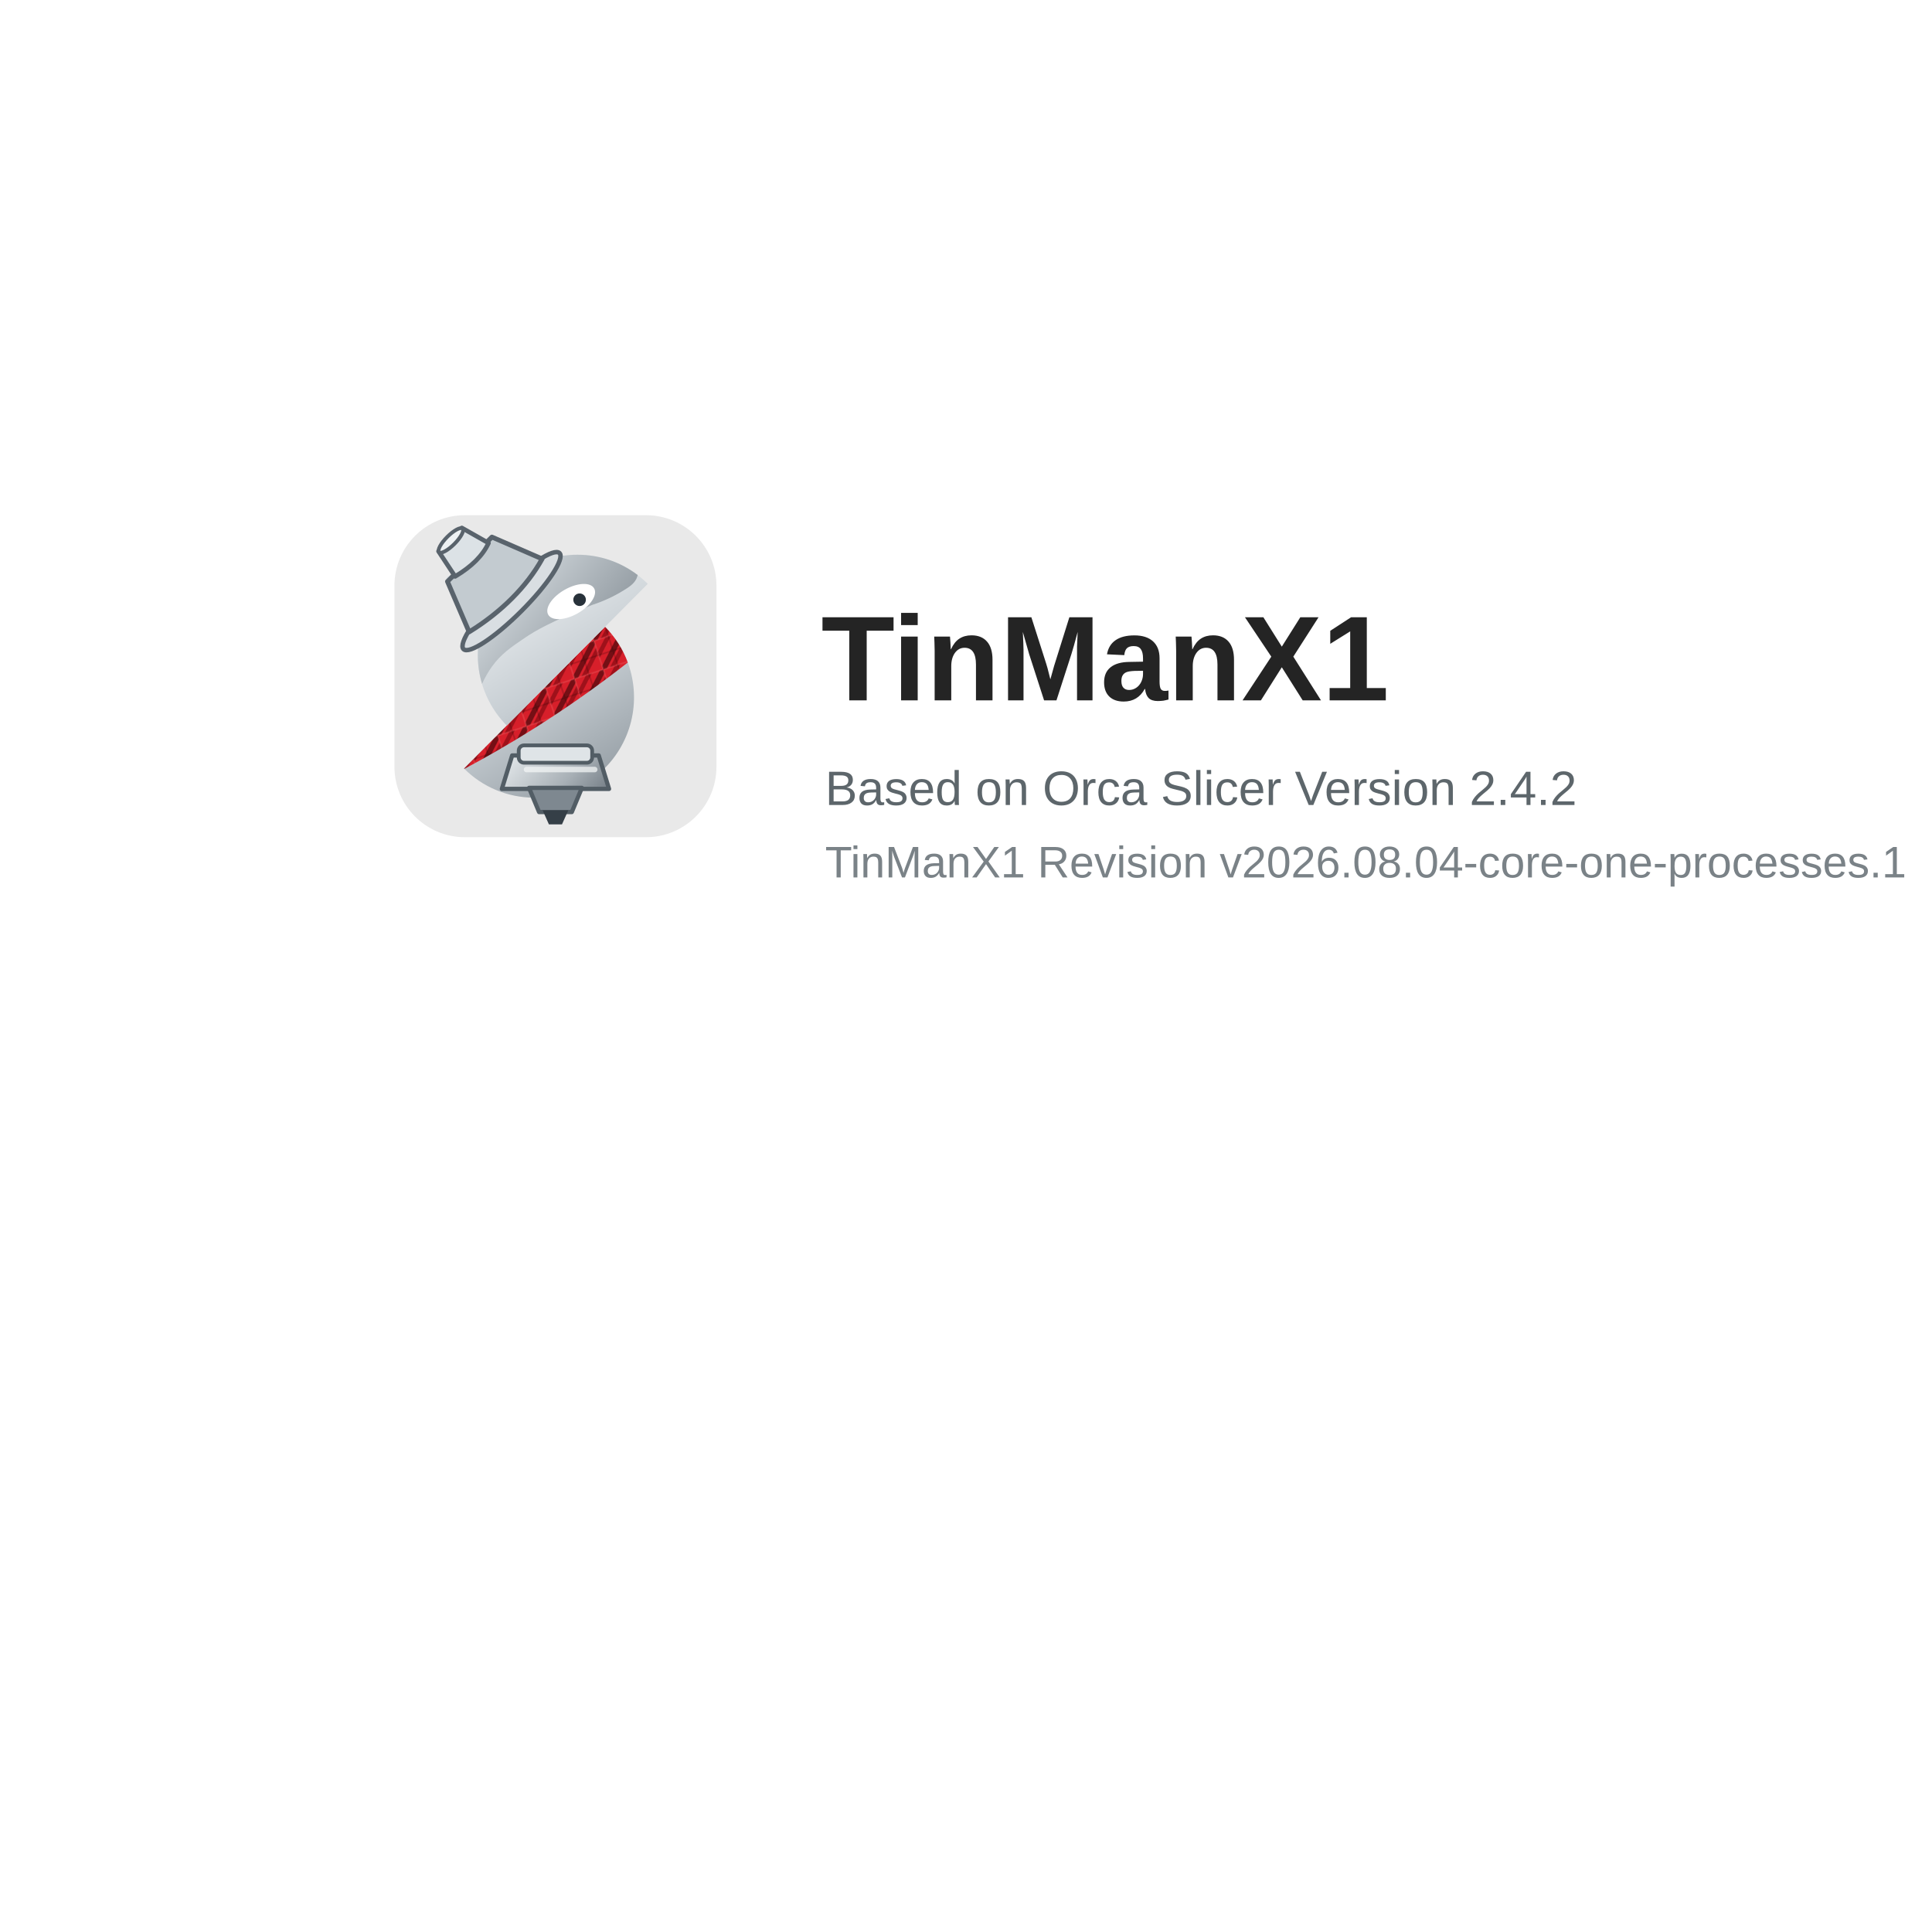
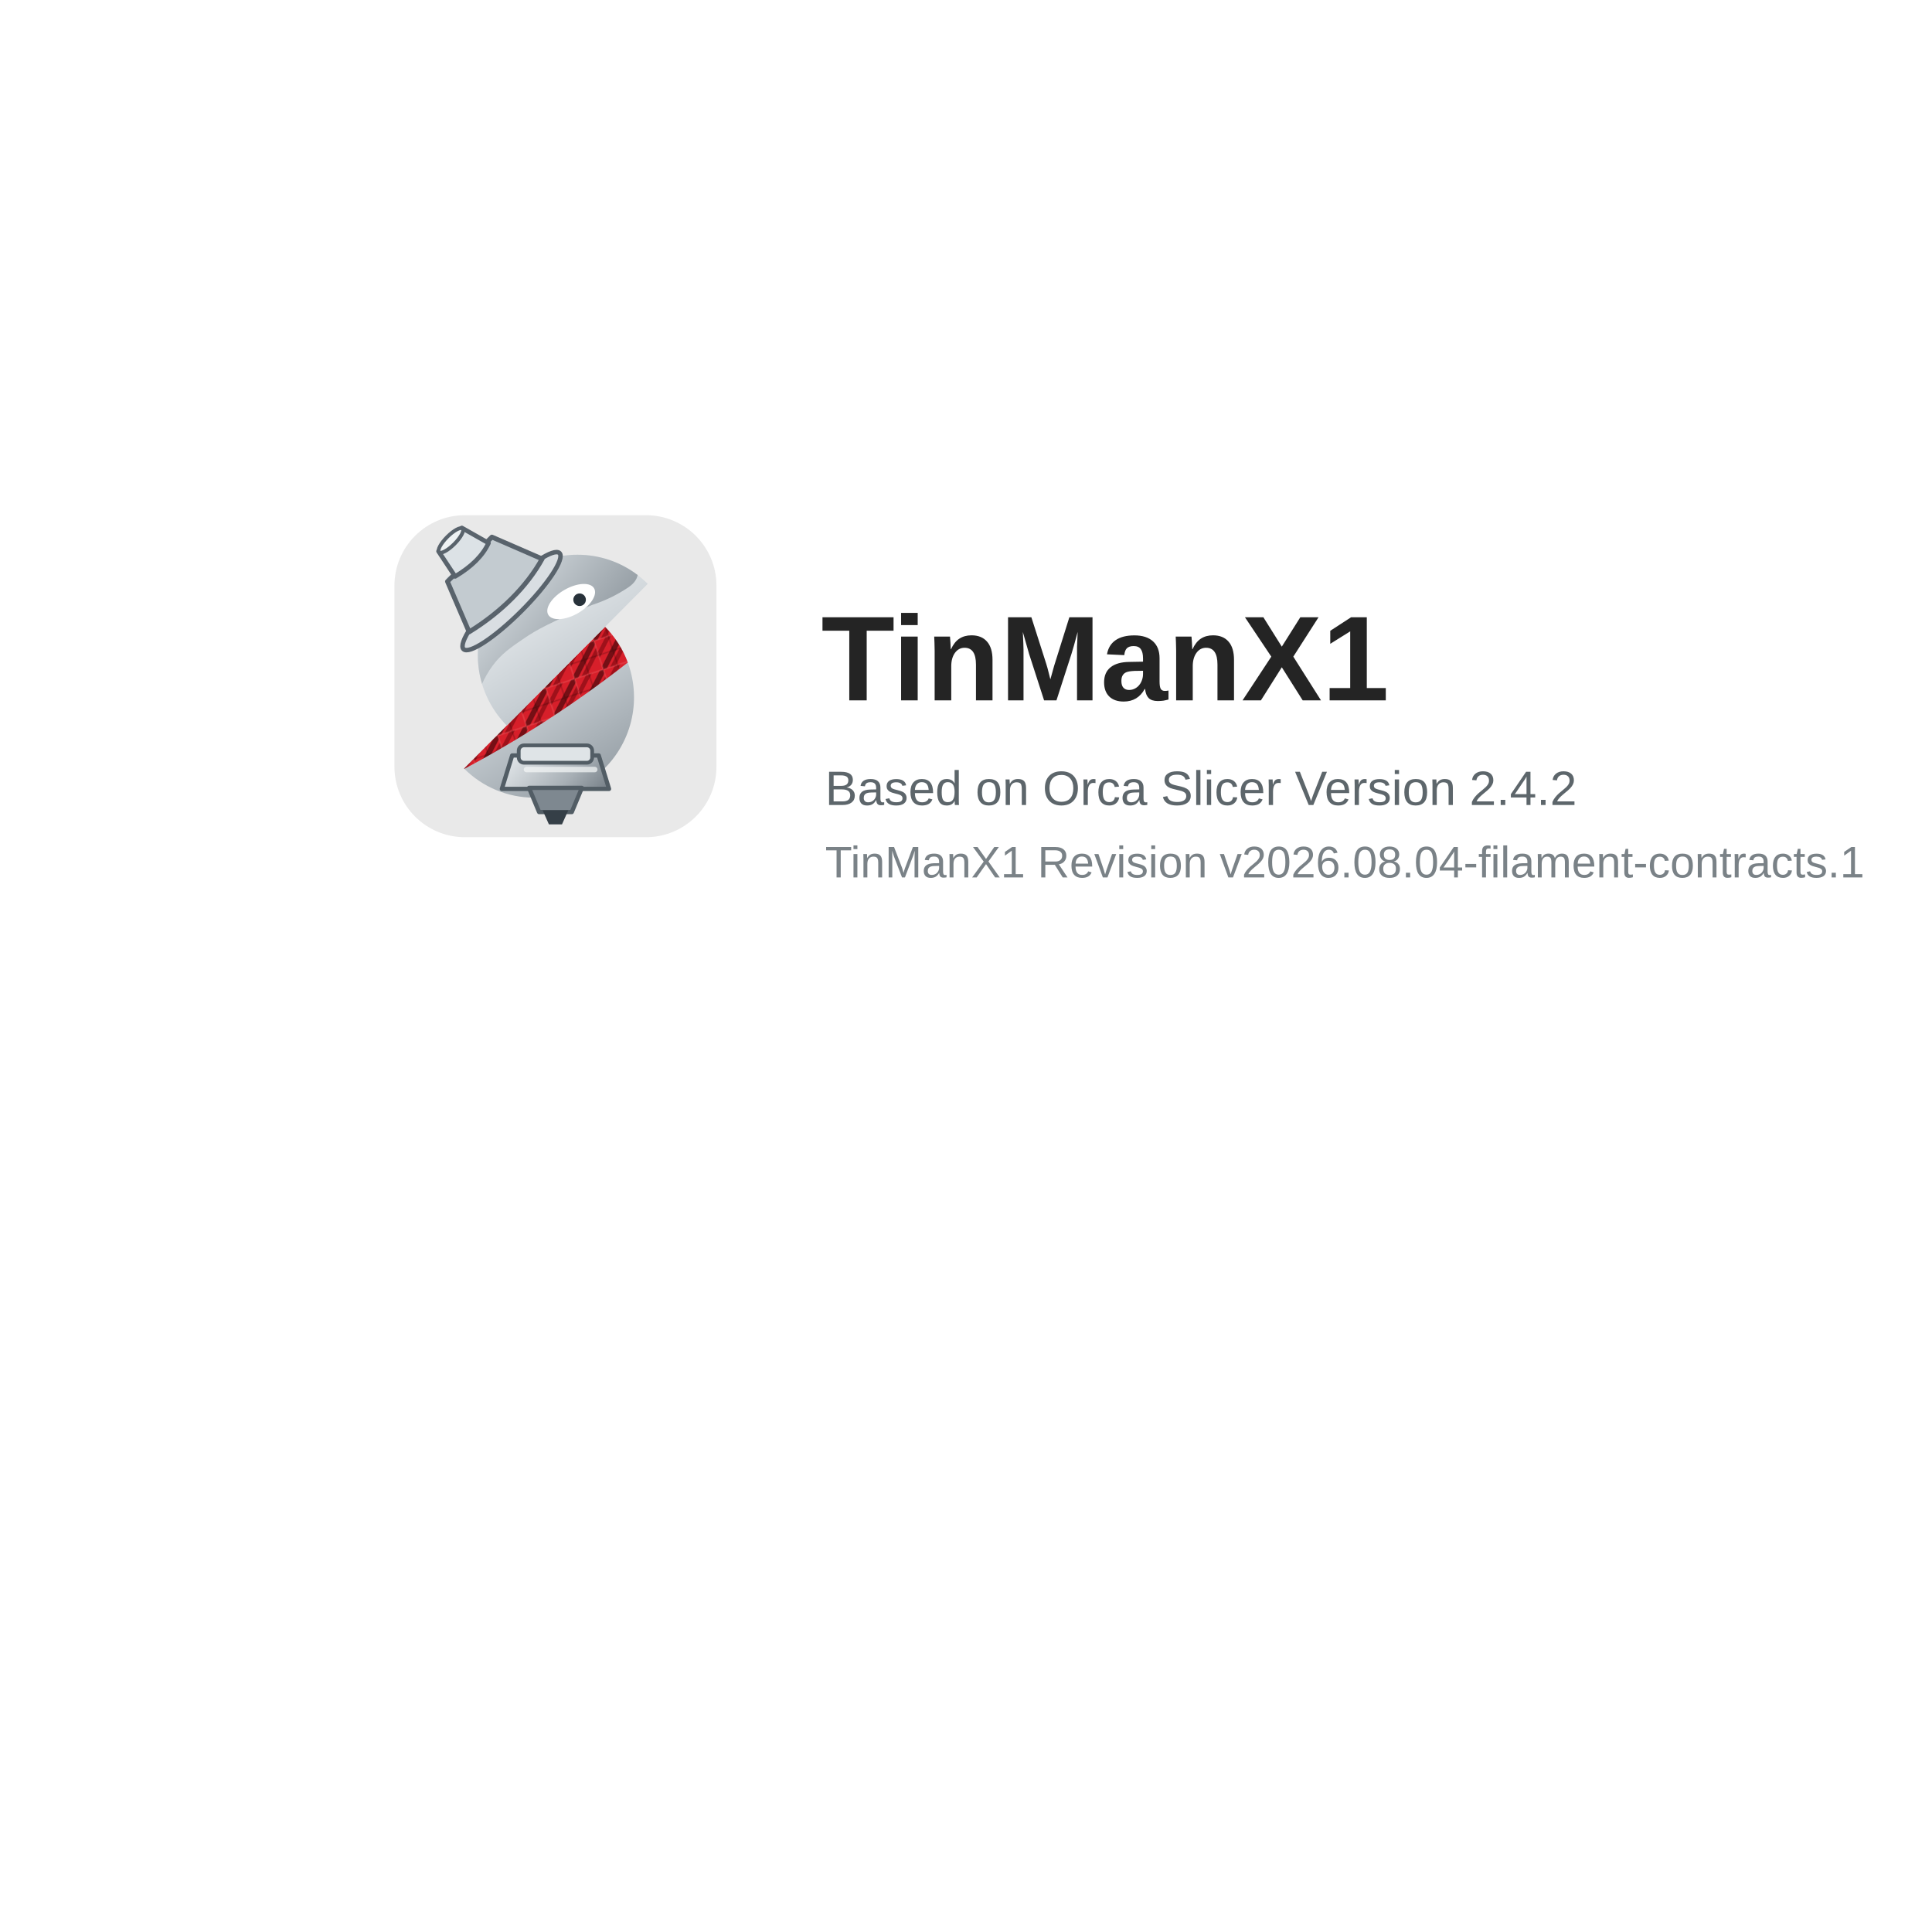
<svg xmlns="http://www.w3.org/2000/svg" width="480" height="480" viewBox="0 0 480 480">
  <defs>
    <linearGradient id="tmxSilver" x1="18" y1="8" x2="47" y2="55" gradientUnits="userSpaceOnUse">
      <stop offset="0" stop-color="#f7f9fa" />
      <stop offset=".52" stop-color="#c7ced3" />
      <stop offset="1" stop-color="#8d969d" />
    </linearGradient>
    <linearGradient id="tmxDarkSilver" x1="19" y1="10" x2="49" y2="35" gradientUnits="userSpaceOnUse">
      <stop offset="0" stop-color="#dce2e6" />
      <stop offset="1" stop-color="#6f7981" />
    </linearGradient>
    <linearGradient id="tmxNozzle" x1="24" y1="43" x2="43" y2="60" gradientUnits="userSpaceOnUse">
      <stop offset="0" stop-color="#eef2f4" />
      <stop offset=".55" stop-color="#a8b0b6" />
      <stop offset="1" stop-color="#59636c" />
    </linearGradient>
    <pattern id="tmxCarbonRed" width="6" height="6" patternUnits="userSpaceOnUse" patternTransform="rotate(-18)">
      <rect width="6" height="6" fill="#D71F2A" />
      <path d="M-2 1 1-2M0 6 6 0M5 8 8 5" fill="none" stroke="#250204" stroke-width="1.05" opacity=".55" />
      <path d="M-2 5 5-2M1 7 7 1" fill="none" stroke="#7c0810" stroke-width=".85" opacity=".62" />
      <path d="M0 0h6v6h-6z" fill="none" stroke="#f06a70" stroke-width=".35" opacity=".28" />
      <path d="M0 3h6M3 0v6" fill="none" stroke="#180102" stroke-width=".28" opacity=".22" />
    </pattern>
  </defs>
  <rect width="480" height="480" fill="#ffffff" />
  <g transform="translate(98 128)">
    <g transform="scale(1.25)">
      <rect width="64" height="64" rx="14" fill="#e9e9e9" />
      <path d="M13.84,50.354a19.7,19.7,0,0,0,13.883,5.79A19.944,19.944,0,0,0,41.858,22.182Z" fill="url(#tmxSilver)" />
      <path d="M41.858,22.181,13.84,50.354l.061.059A220.548,220.548,0,0,0,46.378,29.277a19.964,19.964,0,0,0-4.52-7.1" fill="url(#tmxCarbonRed)" />
      <path d="M36.381,7.856A19.943,19.943,0,0,0,22.327,41.818L50.345,13.646a19.693,19.693,0,0,0-13.964-5.79" fill="url(#tmxSilver)" />
      <path d="M36.381,7.856A19.636,19.636,0,0,0,26.04,10.782a22.742,22.742,0,0,0-5.91-.745,23.084,23.084,0,0,0-9.477,2.124.632.632,0,0,0,.129,1.191,13.52,13.52,0,0,1,8.069,5.137A20.06,20.06,0,0,0,17.41,33.534a19.873,19.873,0,0,1,2-3.488c1.819-2.5,3.743-3.8,6.585-5.723,2.093-1.416,5-3.077,13.359-6.512a28.421,28.421,0,0,0,6.12-2.821c1.4-.831,2.461-1.615,2.8-2.842.024-.086.045-.172.065-.256A19.655,19.655,0,0,0,36.381,7.856" fill="url(#tmxDarkSilver)" />
      <path d="M39.69,14.551c.727,1.285-.728,3.495-3.249,4.937s-5.154,1.569-5.88.284.727-3.495,3.248-4.937,5.154-1.569,5.881-.284" fill="#fff" />
      <circle cx="36.8" cy="16.8" r="1.25" fill="#28323a" />
      <g transform="translate(-17 1) rotate(-45 34.2 12.5) scale(1.05)">
        <ellipse cx="34.25" cy="18.4" rx="12.85" ry="2.65" fill="#d9dee2" stroke="#59636c" stroke-width=".85" />
        <path d="M28.3,7.2h11.9l3.8,9.65c-5.75,1.65-12.65,1.65-19.55,0Z" fill="#c3cbd0" stroke="#59636c" stroke-width=".9" stroke-linejoin="round" />
        <path d="M31.15,1.95h6.25l1.55,5.6c-2.45.9-5.4.9-8.95,0Z" fill="#dce2e6" stroke="#59636c" stroke-width=".85" stroke-linejoin="round" />
        <ellipse cx="34.25" cy="2.15" rx="3.15" ry=".95" fill="#eef2f4" stroke="#59636c" stroke-width=".7" />
      </g>
      <path d="M23.4,47.75h17.2l2.05,6.65H21.35Z" fill="url(#tmxNozzle)" stroke="#525d65" stroke-width=".85" stroke-linejoin="round" />
      <path d="M26.75,54.2h10.5l-2,4.8h-6.5Z" fill="#7e8890" stroke="#525d65" stroke-width=".85" stroke-linejoin="round" />
      <path d="M29.45,58.65h5.1l-1.25,2.8h-2.6Z" fill="#353f47" />
      <rect x="24.7" y="45.75" width="14.6" height="3.45" rx="1.05" fill="#dfe4e7" stroke="#525d65" stroke-width=".75" />
      <path d="M26.25,50.55h13.55" fill="none" stroke="#f4f6f7" stroke-width="1.1" stroke-linecap="round" opacity=".72" />
    </g>
    <text x="106" y="46" font-family="Arial, Helvetica, sans-serif" font-size="30" font-weight="700" fill="#242424">TinManX1</text>
    <text x="107" y="72" font-family="Arial, Helvetica, sans-serif" font-size="12" fill="#5d666b">Based on Orca Slicer Version 2.4.2</text>
-     <text x="107" y="90" font-family="Arial, Helvetica, sans-serif" font-size="11" fill="#7a8287">TinManX1 Revision v2026.08.04-core-one-processes.1</text>
+     <text x="107" y="90" font-family="Arial, Helvetica, sans-serif" font-size="11" fill="#7a8287">TinManX1 Revision v2026.08.04-filament-contracts.1</text>
  </g>
</svg>
